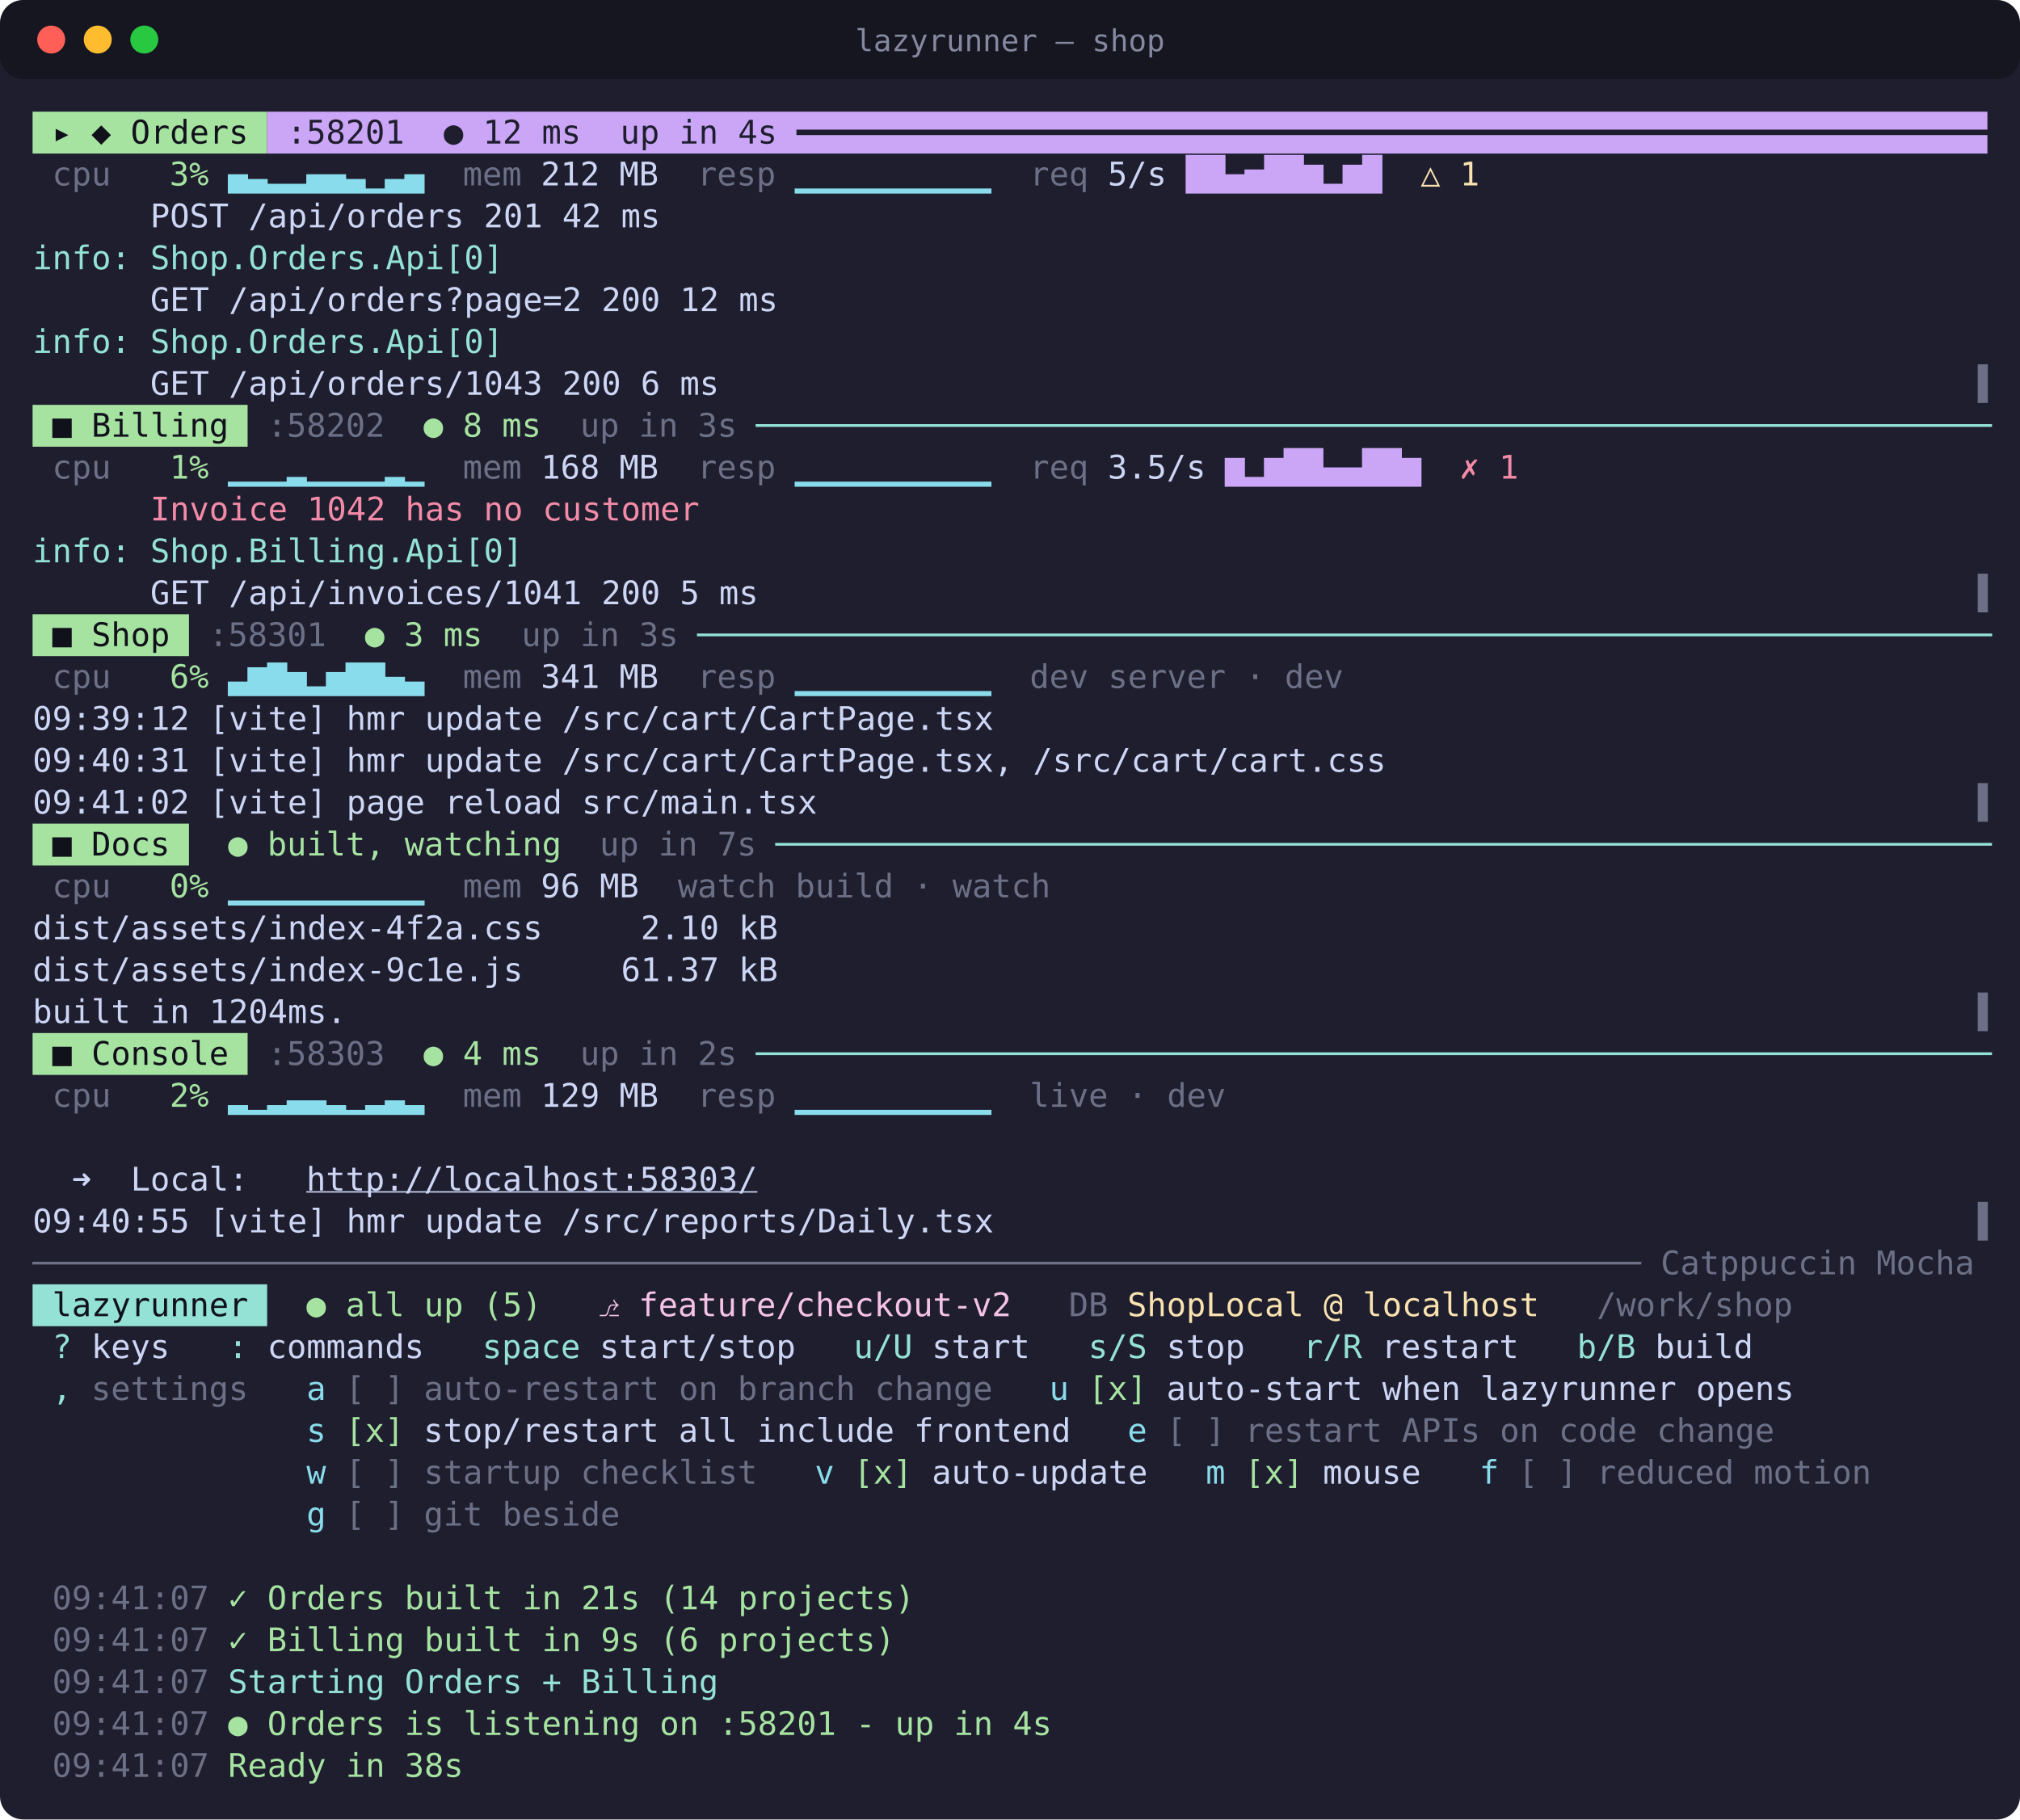
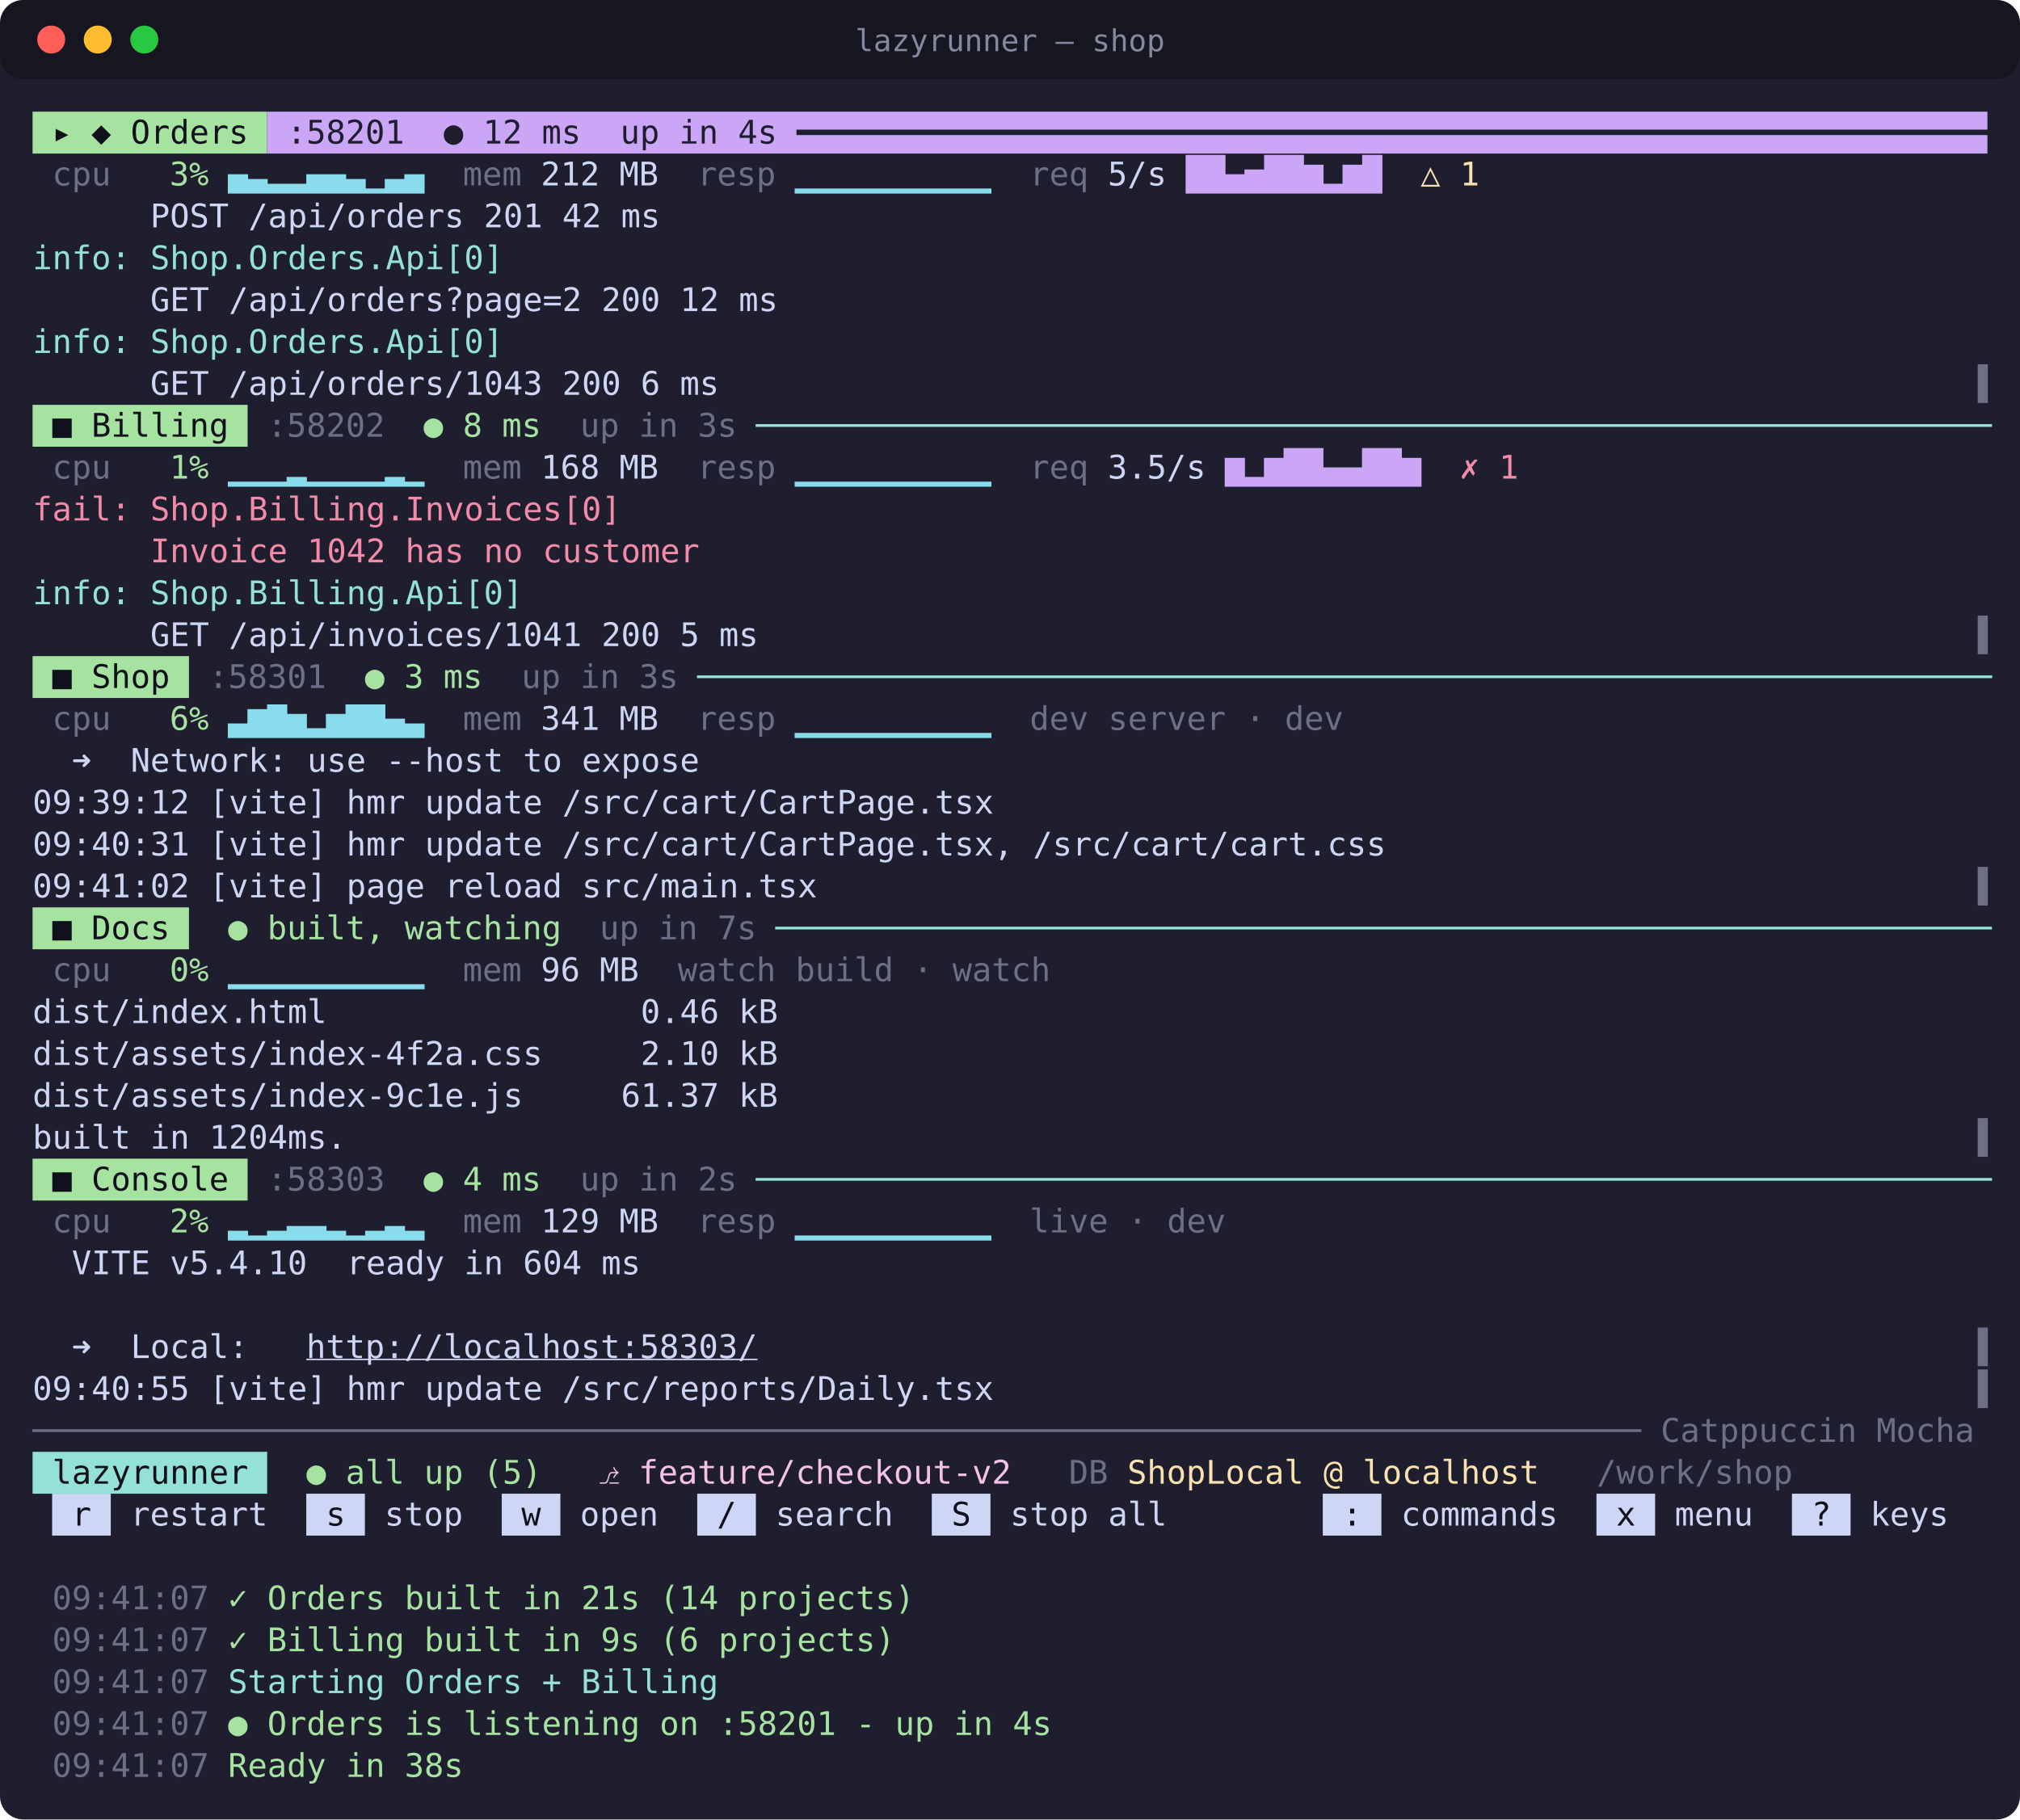
<svg xmlns="http://www.w3.org/2000/svg" width="868" height="782" viewBox="0 0 868 782" font-family="'Cascadia Mono', 'Cascadia Code', Consolas, 'DejaVu Sans Mono', Menlo, monospace" font-size="14">
  <rect width="100%" height="100%" rx="10" fill="#1e1e2e" />
  <rect width="100%" height="34" rx="10" fill="#000000" fill-opacity="0.28" />
  <circle cx="22" cy="17" r="6" fill="#ff5f57" />
  <circle cx="42" cy="17" r="6" fill="#febc2e" />
  <circle cx="62" cy="17" r="6" fill="#28c840" />
  <text x="434" y="22" fill="#cdd6f4" fill-opacity="0.6" font-size="13" text-anchor="middle">lazyrunner — shop</text>
  <rect x="14.0" y="48.0" width="100.8" height="18" fill="#a6e3a1" />
  <rect x="114.8" y="48.0" width="739.2" height="18" fill="#cba6f7" />
  <text x="14.0" y="61.7" fill="#11111b" textLength="100.8" lengthAdjust="spacingAndGlyphs" xml:space="preserve"> ▸ ◆ Orders </text>
  <text x="114.8" y="61.7" fill="#1e1e2e" textLength="739.2" lengthAdjust="spacingAndGlyphs" xml:space="preserve"> :58201  ● 12 ms  up in 4s ━━━━━━━━━━━━━━━━━━━━━━━━━━━━━━━━━━━━━━━━━━━━━━━━━━━━━━━━━━━━━</text>
  <text x="22.4" y="79.7" fill="#6c7086" textLength="33.6" lengthAdjust="spacingAndGlyphs" xml:space="preserve">cpu </text>
  <text x="56.0" y="79.7" fill="#a6e3a1" textLength="33.6" lengthAdjust="spacingAndGlyphs" xml:space="preserve">  3%</text>
  <text x="89.6" y="79.7" fill="#89dceb" textLength="92.4" lengthAdjust="spacingAndGlyphs" xml:space="preserve"> ▄▃▂▂▄▄▃▁▃▄</text>
  <text x="182.0" y="79.7" fill="#6c7086" textLength="50.4" lengthAdjust="spacingAndGlyphs" xml:space="preserve">  mem </text>
  <text x="232.4" y="79.7" fill="#cdd6f4" textLength="50.4" lengthAdjust="spacingAndGlyphs" xml:space="preserve">212 MB</text>
  <text x="282.8" y="79.7" fill="#6c7086" textLength="58.8" lengthAdjust="spacingAndGlyphs" xml:space="preserve">  resp </text>
  <text x="341.6" y="79.7" fill="#89dceb" textLength="84.0" lengthAdjust="spacingAndGlyphs" xml:space="preserve">▁▁▁▁▁▁▁▁▁▁</text>
  <text x="425.6" y="79.7" fill="#6c7086" textLength="50.4" lengthAdjust="spacingAndGlyphs" xml:space="preserve">  req </text>
  <text x="476.0" y="79.7" fill="#cdd6f4" textLength="33.6" lengthAdjust="spacingAndGlyphs" xml:space="preserve">5/s </text>
  <text x="509.6" y="79.7" fill="#cba6f7" textLength="84.0" lengthAdjust="spacingAndGlyphs" xml:space="preserve">██▄▅██▆▂▆█</text>
  <text x="593.6" y="79.7" fill="#f9e2af" textLength="42.0" lengthAdjust="spacingAndGlyphs" xml:space="preserve">  △ 1</text>
  <text x="14.0" y="97.7" fill="#cdd6f4" textLength="840.0" lengthAdjust="spacingAndGlyphs" xml:space="preserve">      POST /api/orders 201 42 ms                                                                    </text>
  <text x="14.0" y="115.7" fill="#94e2d5" textLength="201.6" lengthAdjust="spacingAndGlyphs" xml:space="preserve">info: Shop.Orders.Api[0]</text>
  <text x="14.0" y="133.7" fill="#cdd6f4" textLength="840.0" lengthAdjust="spacingAndGlyphs" xml:space="preserve">      GET /api/orders?page=2 200 12 ms                                                              </text>
  <text x="14.0" y="151.7" fill="#94e2d5" textLength="201.6" lengthAdjust="spacingAndGlyphs" xml:space="preserve">info: Shop.Orders.Api[0]</text>
  <text x="14.0" y="169.7" fill="#cdd6f4" textLength="831.6" lengthAdjust="spacingAndGlyphs" xml:space="preserve">      GET /api/orders/1043 200 6 ms                                                                </text>
  <text x="845.6" y="169.7" fill="#6c7086" textLength="8.4" lengthAdjust="spacingAndGlyphs" xml:space="preserve">▐</text>
  <rect x="14.0" y="174.0" width="92.4" height="18" fill="#a6e3a1" />
  <text x="14.0" y="187.7" fill="#11111b" textLength="92.4" lengthAdjust="spacingAndGlyphs" xml:space="preserve"> ■ Billing </text>
  <text x="106.4" y="187.7" fill="#6c7086" textLength="75.6" lengthAdjust="spacingAndGlyphs" xml:space="preserve"> :58202  </text>
  <text x="182.0" y="187.7" fill="#a6e3a1" textLength="50.4" lengthAdjust="spacingAndGlyphs" xml:space="preserve">● 8 ms</text>
  <text x="232.4" y="187.7" fill="#6c7086" textLength="84.0" lengthAdjust="spacingAndGlyphs" xml:space="preserve">  up in 3s</text>
  <text x="316.4" y="187.7" fill="#94e2d5" textLength="537.6" lengthAdjust="spacingAndGlyphs" xml:space="preserve"> ───────────────────────────────────────────────────────────────</text>
  <text x="22.4" y="205.7" fill="#6c7086" textLength="33.6" lengthAdjust="spacingAndGlyphs" xml:space="preserve">cpu </text>
  <text x="56.0" y="205.7" fill="#a6e3a1" textLength="33.6" lengthAdjust="spacingAndGlyphs" xml:space="preserve">  1%</text>
  <text x="89.6" y="205.7" fill="#89dceb" textLength="92.4" lengthAdjust="spacingAndGlyphs" xml:space="preserve"> ▁▁▁▂▁▁▁▁▂▁</text>
  <text x="182.0" y="205.7" fill="#6c7086" textLength="50.4" lengthAdjust="spacingAndGlyphs" xml:space="preserve">  mem </text>
  <text x="232.4" y="205.7" fill="#cdd6f4" textLength="50.4" lengthAdjust="spacingAndGlyphs" xml:space="preserve">168 MB</text>
  <text x="282.8" y="205.7" fill="#6c7086" textLength="58.8" lengthAdjust="spacingAndGlyphs" xml:space="preserve">  resp </text>
  <text x="341.6" y="205.7" fill="#89dceb" textLength="84.0" lengthAdjust="spacingAndGlyphs" xml:space="preserve">▁▁▁▁▁▁▁▁▁▁</text>
  <text x="425.6" y="205.7" fill="#6c7086" textLength="50.4" lengthAdjust="spacingAndGlyphs" xml:space="preserve">  req </text>
  <text x="476.0" y="205.7" fill="#cdd6f4" textLength="50.4" lengthAdjust="spacingAndGlyphs" xml:space="preserve">3.5/s </text>
  <text x="526.4" y="205.7" fill="#cba6f7" textLength="84.0" lengthAdjust="spacingAndGlyphs" xml:space="preserve">▆▂▆██▄▄██▆</text>
  <text x="610.4" y="205.7" fill="#f38ba8" textLength="42.0" lengthAdjust="spacingAndGlyphs" xml:space="preserve">  ✗ 1</text>
-   <text x="14.0" y="223.7" fill="#f38ba8" textLength="285.6" lengthAdjust="spacingAndGlyphs" xml:space="preserve">      Invoice 1042 has no customer</text>
-   <text x="14.0" y="241.7" fill="#94e2d5" textLength="210.0" lengthAdjust="spacingAndGlyphs" xml:space="preserve">info: Shop.Billing.Api[0]</text>
-   <text x="14.0" y="259.7" fill="#cdd6f4" textLength="831.6" lengthAdjust="spacingAndGlyphs" xml:space="preserve">      GET /api/invoices/1041 200 5 ms                                                              </text>
-   <text x="845.6" y="259.7" fill="#6c7086" textLength="8.4" lengthAdjust="spacingAndGlyphs" xml:space="preserve">▐</text>
-   <rect x="14.0" y="264.0" width="67.2" height="18" fill="#a6e3a1" />
-   <text x="14.0" y="277.7" fill="#11111b" textLength="67.2" lengthAdjust="spacingAndGlyphs" xml:space="preserve"> ■ Shop </text>
-   <text x="81.2" y="277.7" fill="#6c7086" textLength="75.6" lengthAdjust="spacingAndGlyphs" xml:space="preserve"> :58301  </text>
-   <text x="156.8" y="277.7" fill="#a6e3a1" textLength="50.4" lengthAdjust="spacingAndGlyphs" xml:space="preserve">● 3 ms</text>
-   <text x="207.2" y="277.7" fill="#6c7086" textLength="84.0" lengthAdjust="spacingAndGlyphs" xml:space="preserve">  up in 3s</text>
-   <text x="291.2" y="277.7" fill="#94e2d5" textLength="562.8" lengthAdjust="spacingAndGlyphs" xml:space="preserve"> ──────────────────────────────────────────────────────────────────</text>
-   <text x="22.4" y="295.7" fill="#6c7086" textLength="33.6" lengthAdjust="spacingAndGlyphs" xml:space="preserve">cpu </text>
-   <text x="56.0" y="295.7" fill="#a6e3a1" textLength="33.6" lengthAdjust="spacingAndGlyphs" xml:space="preserve">  6%</text>
-   <text x="89.6" y="295.7" fill="#89dceb" textLength="92.4" lengthAdjust="spacingAndGlyphs" xml:space="preserve"> ▃▆▇▅▂▅▇▇▄▃</text>
-   <text x="182.0" y="295.7" fill="#6c7086" textLength="50.4" lengthAdjust="spacingAndGlyphs" xml:space="preserve">  mem </text>
-   <text x="232.4" y="295.7" fill="#cdd6f4" textLength="50.4" lengthAdjust="spacingAndGlyphs" xml:space="preserve">341 MB</text>
-   <text x="282.8" y="295.7" fill="#6c7086" textLength="58.8" lengthAdjust="spacingAndGlyphs" xml:space="preserve">  resp </text>
-   <text x="341.6" y="295.7" fill="#89dceb" textLength="84.0" lengthAdjust="spacingAndGlyphs" xml:space="preserve">▁▁▁▁▁▁▁▁▁▁</text>
-   <text x="425.6" y="295.7" fill="#6c7086" textLength="151.2" lengthAdjust="spacingAndGlyphs" xml:space="preserve">  dev server · dev</text>
-   <text x="14.0" y="313.7" fill="#cdd6f4" textLength="840.0" lengthAdjust="spacingAndGlyphs" xml:space="preserve">09:39:12 [vite] hmr update /src/cart/CartPage.tsx                                                   </text>
-   <text x="14.0" y="331.7" fill="#cdd6f4" textLength="840.0" lengthAdjust="spacingAndGlyphs" xml:space="preserve">09:40:31 [vite] hmr update /src/cart/CartPage.tsx, /src/cart/cart.css                               </text>
-   <text x="14.0" y="349.7" fill="#cdd6f4" textLength="831.6" lengthAdjust="spacingAndGlyphs" xml:space="preserve">09:41:02 [vite] page reload src/main.tsx                                                           </text>
-   <text x="845.6" y="349.7" fill="#6c7086" textLength="8.4" lengthAdjust="spacingAndGlyphs" xml:space="preserve">▐</text>
-   <rect x="14.0" y="354.0" width="67.2" height="18" fill="#a6e3a1" />
-   <text x="14.0" y="367.7" fill="#11111b" textLength="67.2" lengthAdjust="spacingAndGlyphs" xml:space="preserve"> ■ Docs </text>
-   <text x="98.0" y="367.7" fill="#a6e3a1" textLength="142.8" lengthAdjust="spacingAndGlyphs" xml:space="preserve">● built, watching</text>
-   <text x="240.8" y="367.7" fill="#6c7086" textLength="84.0" lengthAdjust="spacingAndGlyphs" xml:space="preserve">  up in 7s</text>
-   <text x="324.8" y="367.7" fill="#94e2d5" textLength="529.2" lengthAdjust="spacingAndGlyphs" xml:space="preserve"> ──────────────────────────────────────────────────────────────</text>
-   <text x="22.4" y="385.7" fill="#6c7086" textLength="33.6" lengthAdjust="spacingAndGlyphs" xml:space="preserve">cpu </text>
-   <text x="56.0" y="385.7" fill="#a6e3a1" textLength="33.6" lengthAdjust="spacingAndGlyphs" xml:space="preserve">  0%</text>
-   <text x="89.6" y="385.7" fill="#89dceb" textLength="92.4" lengthAdjust="spacingAndGlyphs" xml:space="preserve"> ▁▁▁▁▁▁▁▁▁▁</text>
-   <text x="182.0" y="385.7" fill="#6c7086" textLength="50.4" lengthAdjust="spacingAndGlyphs" xml:space="preserve">  mem </text>
-   <text x="232.4" y="385.7" fill="#cdd6f4" textLength="42.0" lengthAdjust="spacingAndGlyphs" xml:space="preserve">96 MB</text>
-   <text x="274.4" y="385.7" fill="#6c7086" textLength="176.4" lengthAdjust="spacingAndGlyphs" xml:space="preserve">  watch build · watch</text>
-   <text x="14.0" y="403.7" fill="#cdd6f4" textLength="840.0" lengthAdjust="spacingAndGlyphs" xml:space="preserve">dist/assets/index-4f2a.css     2.10 kB                                                              </text>
-   <text x="14.0" y="421.7" fill="#cdd6f4" textLength="840.0" lengthAdjust="spacingAndGlyphs" xml:space="preserve">dist/assets/index-9c1e.js     61.37 kB                                                              </text>
-   <text x="14.0" y="439.7" fill="#cdd6f4" textLength="831.6" lengthAdjust="spacingAndGlyphs" xml:space="preserve">built in 1204ms.                                                                                   </text>
-   <text x="845.6" y="439.7" fill="#6c7086" textLength="8.4" lengthAdjust="spacingAndGlyphs" xml:space="preserve">▐</text>
-   <rect x="14.0" y="444.0" width="92.4" height="18" fill="#a6e3a1" />
-   <text x="14.0" y="457.7" fill="#11111b" textLength="92.4" lengthAdjust="spacingAndGlyphs" xml:space="preserve"> ■ Console </text>
-   <text x="106.4" y="457.7" fill="#6c7086" textLength="75.6" lengthAdjust="spacingAndGlyphs" xml:space="preserve"> :58303  </text>
-   <text x="182.0" y="457.7" fill="#a6e3a1" textLength="50.4" lengthAdjust="spacingAndGlyphs" xml:space="preserve">● 4 ms</text>
-   <text x="232.4" y="457.7" fill="#6c7086" textLength="84.0" lengthAdjust="spacingAndGlyphs" xml:space="preserve">  up in 2s</text>
-   <text x="316.4" y="457.7" fill="#94e2d5" textLength="537.6" lengthAdjust="spacingAndGlyphs" xml:space="preserve"> ───────────────────────────────────────────────────────────────</text>
-   <text x="22.4" y="475.7" fill="#6c7086" textLength="33.6" lengthAdjust="spacingAndGlyphs" xml:space="preserve">cpu </text>
-   <text x="56.0" y="475.7" fill="#a6e3a1" textLength="33.6" lengthAdjust="spacingAndGlyphs" xml:space="preserve">  2%</text>
-   <text x="89.6" y="475.7" fill="#89dceb" textLength="92.4" lengthAdjust="spacingAndGlyphs" xml:space="preserve"> ▂▁▂▃▃▂▁▂▃▂</text>
-   <text x="182.0" y="475.7" fill="#6c7086" textLength="50.4" lengthAdjust="spacingAndGlyphs" xml:space="preserve">  mem </text>
-   <text x="232.4" y="475.7" fill="#cdd6f4" textLength="50.4" lengthAdjust="spacingAndGlyphs" xml:space="preserve">129 MB</text>
-   <text x="282.8" y="475.7" fill="#6c7086" textLength="58.8" lengthAdjust="spacingAndGlyphs" xml:space="preserve">  resp </text>
-   <text x="341.6" y="475.7" fill="#89dceb" textLength="84.0" lengthAdjust="spacingAndGlyphs" xml:space="preserve">▁▁▁▁▁▁▁▁▁▁</text>
-   <text x="425.6" y="475.7" fill="#6c7086" textLength="100.8" lengthAdjust="spacingAndGlyphs" xml:space="preserve">  live · dev</text>
-   <text x="14.0" y="511.7" fill="#cdd6f4" textLength="117.6" lengthAdjust="spacingAndGlyphs" xml:space="preserve">  ➜  Local:   </text>
-   <text x="131.6" y="511.7" fill="#cdd6f4" textLength="193.2" lengthAdjust="spacingAndGlyphs" text-decoration="underline" xml:space="preserve">http://localhost:58303/</text>
-   <text x="14.0" y="529.7" fill="#cdd6f4" textLength="831.6" lengthAdjust="spacingAndGlyphs" xml:space="preserve">09:40:55 [vite] hmr update /src/reports/Daily.tsx                                                  </text>
-   <text x="845.6" y="529.7" fill="#6c7086" textLength="8.4" lengthAdjust="spacingAndGlyphs" xml:space="preserve">▐</text>
-   <text x="14.0" y="547.7" fill="#6c7086" textLength="840.0" lengthAdjust="spacingAndGlyphs" xml:space="preserve">────────────────────────────────────────────────────────────────────────────────── Catppuccin Mocha </text>
-   <rect x="14.0" y="552.0" width="100.8" height="18" fill="#94e2d5" />
-   <text x="14.0" y="565.7" fill="#11111b" textLength="100.8" lengthAdjust="spacingAndGlyphs" xml:space="preserve"> lazyrunner </text>
-   <text x="114.8" y="565.7" fill="#a6e3a1" textLength="117.6" lengthAdjust="spacingAndGlyphs" xml:space="preserve">  ● all up (5)</text>
-   <text x="232.4" y="565.7" fill="#f5c2e7" textLength="201.6" lengthAdjust="spacingAndGlyphs" xml:space="preserve">   ⎇ feature/checkout-v2</text>
-   <text x="434.0" y="565.7" fill="#6c7086" textLength="50.4" lengthAdjust="spacingAndGlyphs" xml:space="preserve">   DB </text>
-   <text x="484.4" y="565.7" fill="#f9e2af" textLength="176.4" lengthAdjust="spacingAndGlyphs" xml:space="preserve">ShopLocal @ localhost</text>
-   <text x="660.8" y="565.7" fill="#6c7086" textLength="109.2" lengthAdjust="spacingAndGlyphs" xml:space="preserve">   /work/shop</text>
-   <text x="14.0" y="583.7" fill="#94e2d5" textLength="16.8" lengthAdjust="spacingAndGlyphs" xml:space="preserve"> ?</text>
-   <text x="30.8" y="583.7" fill="#cdd6f4" textLength="58.8" lengthAdjust="spacingAndGlyphs" xml:space="preserve"> keys  </text>
-   <text x="89.6" y="583.7" fill="#94e2d5" textLength="16.8" lengthAdjust="spacingAndGlyphs" xml:space="preserve"> :</text>
-   <text x="106.4" y="583.7" fill="#cdd6f4" textLength="92.4" lengthAdjust="spacingAndGlyphs" xml:space="preserve"> commands  </text>
-   <text x="198.8" y="583.7" fill="#94e2d5" textLength="50.4" lengthAdjust="spacingAndGlyphs" xml:space="preserve"> space</text>
-   <text x="249.2" y="583.7" fill="#cdd6f4" textLength="109.2" lengthAdjust="spacingAndGlyphs" xml:space="preserve"> start/stop  </text>
-   <text x="358.4" y="583.7" fill="#94e2d5" textLength="33.6" lengthAdjust="spacingAndGlyphs" xml:space="preserve"> u/U</text>
-   <text x="392.0" y="583.7" fill="#cdd6f4" textLength="67.2" lengthAdjust="spacingAndGlyphs" xml:space="preserve"> start  </text>
-   <text x="459.2" y="583.7" fill="#94e2d5" textLength="33.6" lengthAdjust="spacingAndGlyphs" xml:space="preserve"> s/S</text>
-   <text x="492.8" y="583.7" fill="#cdd6f4" textLength="58.8" lengthAdjust="spacingAndGlyphs" xml:space="preserve"> stop  </text>
-   <text x="551.6" y="583.7" fill="#94e2d5" textLength="33.6" lengthAdjust="spacingAndGlyphs" xml:space="preserve"> r/R</text>
-   <text x="585.2" y="583.7" fill="#cdd6f4" textLength="84.0" lengthAdjust="spacingAndGlyphs" xml:space="preserve"> restart  </text>
-   <text x="669.2" y="583.7" fill="#94e2d5" textLength="33.6" lengthAdjust="spacingAndGlyphs" xml:space="preserve"> b/B</text>
-   <text x="702.8" y="583.7" fill="#cdd6f4" textLength="151.2" lengthAdjust="spacingAndGlyphs" xml:space="preserve"> build            </text>
-   <text x="14.0" y="601.7" fill="#94e2d5" textLength="16.8" lengthAdjust="spacingAndGlyphs" xml:space="preserve"> ,</text>
-   <text x="30.8" y="601.7" fill="#6c7086" textLength="75.6" lengthAdjust="spacingAndGlyphs" xml:space="preserve"> settings</text>
-   <text x="106.4" y="601.7" fill="#89dceb" textLength="42.0" lengthAdjust="spacingAndGlyphs" xml:space="preserve">   a </text>
-   <text x="148.4" y="601.7" fill="#6c7086" textLength="277.2" lengthAdjust="spacingAndGlyphs" xml:space="preserve">[ ] auto-restart on branch change</text>
-   <text x="425.6" y="601.7" fill="#89dceb" textLength="42.0" lengthAdjust="spacingAndGlyphs" xml:space="preserve">   u </text>
-   <text x="467.6" y="601.7" fill="#a6e3a1" textLength="25.2" lengthAdjust="spacingAndGlyphs" xml:space="preserve">[x]</text>
-   <text x="492.8" y="601.7" fill="#cdd6f4" textLength="361.2" lengthAdjust="spacingAndGlyphs" xml:space="preserve"> auto-start when lazyrunner opens          </text>
-   <text x="106.4" y="619.7" fill="#89dceb" textLength="42.0" lengthAdjust="spacingAndGlyphs" xml:space="preserve">   s </text>
-   <text x="148.4" y="619.7" fill="#a6e3a1" textLength="25.2" lengthAdjust="spacingAndGlyphs" xml:space="preserve">[x]</text>
-   <text x="173.6" y="619.7" fill="#cdd6f4" textLength="285.6" lengthAdjust="spacingAndGlyphs" xml:space="preserve"> stop/restart all include frontend</text>
-   <text x="459.2" y="619.7" fill="#89dceb" textLength="42.0" lengthAdjust="spacingAndGlyphs" xml:space="preserve">   e </text>
-   <text x="501.2" y="619.7" fill="#6c7086" textLength="260.4" lengthAdjust="spacingAndGlyphs" xml:space="preserve">[ ] restart APIs on code change</text>
-   <text x="106.4" y="637.7" fill="#89dceb" textLength="42.0" lengthAdjust="spacingAndGlyphs" xml:space="preserve">   w </text>
-   <text x="148.4" y="637.7" fill="#6c7086" textLength="176.4" lengthAdjust="spacingAndGlyphs" xml:space="preserve">[ ] startup checklist</text>
-   <text x="324.8" y="637.7" fill="#89dceb" textLength="42.0" lengthAdjust="spacingAndGlyphs" xml:space="preserve">   v </text>
-   <text x="366.8" y="637.7" fill="#a6e3a1" textLength="25.2" lengthAdjust="spacingAndGlyphs" xml:space="preserve">[x]</text>
-   <text x="392.0" y="637.7" fill="#cdd6f4" textLength="100.8" lengthAdjust="spacingAndGlyphs" xml:space="preserve"> auto-update</text>
-   <text x="492.8" y="637.7" fill="#89dceb" textLength="42.0" lengthAdjust="spacingAndGlyphs" xml:space="preserve">   m </text>
-   <text x="534.8" y="637.7" fill="#a6e3a1" textLength="25.2" lengthAdjust="spacingAndGlyphs" xml:space="preserve">[x]</text>
-   <text x="560.0" y="637.7" fill="#cdd6f4" textLength="50.4" lengthAdjust="spacingAndGlyphs" xml:space="preserve"> mouse</text>
-   <text x="610.4" y="637.7" fill="#89dceb" textLength="42.0" lengthAdjust="spacingAndGlyphs" xml:space="preserve">   f </text>
-   <text x="652.4" y="637.7" fill="#6c7086" textLength="151.2" lengthAdjust="spacingAndGlyphs" xml:space="preserve">[ ] reduced motion</text>
-   <text x="106.4" y="655.7" fill="#89dceb" textLength="42.0" lengthAdjust="spacingAndGlyphs" xml:space="preserve">   g </text>
-   <text x="148.4" y="655.7" fill="#6c7086" textLength="117.6" lengthAdjust="spacingAndGlyphs" xml:space="preserve">[ ] git beside</text>
+   <text x="14.0" y="223.7" fill="#f38ba8" textLength="252.0" lengthAdjust="spacingAndGlyphs" xml:space="preserve">fail: Shop.Billing.Invoices[0]</text>
+   <text x="14.0" y="241.7" fill="#f38ba8" textLength="285.6" lengthAdjust="spacingAndGlyphs" xml:space="preserve">      Invoice 1042 has no customer</text>
+   <text x="14.0" y="259.7" fill="#94e2d5" textLength="210.0" lengthAdjust="spacingAndGlyphs" xml:space="preserve">info: Shop.Billing.Api[0]</text>
+   <text x="14.0" y="277.7" fill="#cdd6f4" textLength="831.6" lengthAdjust="spacingAndGlyphs" xml:space="preserve">      GET /api/invoices/1041 200 5 ms                                                              </text>
+   <text x="845.6" y="277.7" fill="#6c7086" textLength="8.4" lengthAdjust="spacingAndGlyphs" xml:space="preserve">▐</text>
+   <rect x="14.0" y="282.0" width="67.2" height="18" fill="#a6e3a1" />
+   <text x="14.0" y="295.7" fill="#11111b" textLength="67.2" lengthAdjust="spacingAndGlyphs" xml:space="preserve"> ■ Shop </text>
+   <text x="81.2" y="295.7" fill="#6c7086" textLength="75.6" lengthAdjust="spacingAndGlyphs" xml:space="preserve"> :58301  </text>
+   <text x="156.8" y="295.7" fill="#a6e3a1" textLength="50.4" lengthAdjust="spacingAndGlyphs" xml:space="preserve">● 3 ms</text>
+   <text x="207.2" y="295.7" fill="#6c7086" textLength="84.0" lengthAdjust="spacingAndGlyphs" xml:space="preserve">  up in 3s</text>
+   <text x="291.2" y="295.7" fill="#94e2d5" textLength="562.8" lengthAdjust="spacingAndGlyphs" xml:space="preserve"> ──────────────────────────────────────────────────────────────────</text>
+   <text x="22.4" y="313.7" fill="#6c7086" textLength="33.6" lengthAdjust="spacingAndGlyphs" xml:space="preserve">cpu </text>
+   <text x="56.0" y="313.7" fill="#a6e3a1" textLength="33.6" lengthAdjust="spacingAndGlyphs" xml:space="preserve">  6%</text>
+   <text x="89.6" y="313.7" fill="#89dceb" textLength="92.4" lengthAdjust="spacingAndGlyphs" xml:space="preserve"> ▃▆▇▅▂▅▇▇▄▃</text>
+   <text x="182.0" y="313.7" fill="#6c7086" textLength="50.4" lengthAdjust="spacingAndGlyphs" xml:space="preserve">  mem </text>
+   <text x="232.4" y="313.7" fill="#cdd6f4" textLength="50.4" lengthAdjust="spacingAndGlyphs" xml:space="preserve">341 MB</text>
+   <text x="282.8" y="313.7" fill="#6c7086" textLength="58.8" lengthAdjust="spacingAndGlyphs" xml:space="preserve">  resp </text>
+   <text x="341.6" y="313.7" fill="#89dceb" textLength="84.0" lengthAdjust="spacingAndGlyphs" xml:space="preserve">▁▁▁▁▁▁▁▁▁▁</text>
+   <text x="425.6" y="313.7" fill="#6c7086" textLength="151.2" lengthAdjust="spacingAndGlyphs" xml:space="preserve">  dev server · dev</text>
+   <text x="14.0" y="331.7" fill="#cdd6f4" textLength="840.0" lengthAdjust="spacingAndGlyphs" xml:space="preserve">  ➜  Network: use --host to expose                                                                  </text>
+   <text x="14.0" y="349.7" fill="#cdd6f4" textLength="840.0" lengthAdjust="spacingAndGlyphs" xml:space="preserve">09:39:12 [vite] hmr update /src/cart/CartPage.tsx                                                   </text>
+   <text x="14.0" y="367.7" fill="#cdd6f4" textLength="840.0" lengthAdjust="spacingAndGlyphs" xml:space="preserve">09:40:31 [vite] hmr update /src/cart/CartPage.tsx, /src/cart/cart.css                               </text>
+   <text x="14.0" y="385.7" fill="#cdd6f4" textLength="831.6" lengthAdjust="spacingAndGlyphs" xml:space="preserve">09:41:02 [vite] page reload src/main.tsx                                                           </text>
+   <text x="845.6" y="385.7" fill="#6c7086" textLength="8.4" lengthAdjust="spacingAndGlyphs" xml:space="preserve">▐</text>
+   <rect x="14.0" y="390.0" width="67.2" height="18" fill="#a6e3a1" />
+   <text x="14.0" y="403.7" fill="#11111b" textLength="67.2" lengthAdjust="spacingAndGlyphs" xml:space="preserve"> ■ Docs </text>
+   <text x="98.0" y="403.7" fill="#a6e3a1" textLength="142.8" lengthAdjust="spacingAndGlyphs" xml:space="preserve">● built, watching</text>
+   <text x="240.8" y="403.7" fill="#6c7086" textLength="84.0" lengthAdjust="spacingAndGlyphs" xml:space="preserve">  up in 7s</text>
+   <text x="324.8" y="403.7" fill="#94e2d5" textLength="529.2" lengthAdjust="spacingAndGlyphs" xml:space="preserve"> ──────────────────────────────────────────────────────────────</text>
+   <text x="22.4" y="421.7" fill="#6c7086" textLength="33.6" lengthAdjust="spacingAndGlyphs" xml:space="preserve">cpu </text>
+   <text x="56.0" y="421.7" fill="#a6e3a1" textLength="33.6" lengthAdjust="spacingAndGlyphs" xml:space="preserve">  0%</text>
+   <text x="89.6" y="421.7" fill="#89dceb" textLength="92.4" lengthAdjust="spacingAndGlyphs" xml:space="preserve"> ▁▁▁▁▁▁▁▁▁▁</text>
+   <text x="182.0" y="421.7" fill="#6c7086" textLength="50.4" lengthAdjust="spacingAndGlyphs" xml:space="preserve">  mem </text>
+   <text x="232.4" y="421.7" fill="#cdd6f4" textLength="42.0" lengthAdjust="spacingAndGlyphs" xml:space="preserve">96 MB</text>
+   <text x="274.4" y="421.7" fill="#6c7086" textLength="176.4" lengthAdjust="spacingAndGlyphs" xml:space="preserve">  watch build · watch</text>
+   <text x="14.0" y="439.7" fill="#cdd6f4" textLength="840.0" lengthAdjust="spacingAndGlyphs" xml:space="preserve">dist/index.html                0.46 kB                                                              </text>
+   <text x="14.0" y="457.7" fill="#cdd6f4" textLength="840.0" lengthAdjust="spacingAndGlyphs" xml:space="preserve">dist/assets/index-4f2a.css     2.10 kB                                                              </text>
+   <text x="14.0" y="475.7" fill="#cdd6f4" textLength="840.0" lengthAdjust="spacingAndGlyphs" xml:space="preserve">dist/assets/index-9c1e.js     61.37 kB                                                              </text>
+   <text x="14.0" y="493.7" fill="#cdd6f4" textLength="831.6" lengthAdjust="spacingAndGlyphs" xml:space="preserve">built in 1204ms.                                                                                   </text>
+   <text x="845.6" y="493.7" fill="#6c7086" textLength="8.4" lengthAdjust="spacingAndGlyphs" xml:space="preserve">▐</text>
+   <rect x="14.0" y="498.0" width="92.4" height="18" fill="#a6e3a1" />
+   <text x="14.0" y="511.7" fill="#11111b" textLength="92.4" lengthAdjust="spacingAndGlyphs" xml:space="preserve"> ■ Console </text>
+   <text x="106.4" y="511.7" fill="#6c7086" textLength="75.6" lengthAdjust="spacingAndGlyphs" xml:space="preserve"> :58303  </text>
+   <text x="182.0" y="511.7" fill="#a6e3a1" textLength="50.4" lengthAdjust="spacingAndGlyphs" xml:space="preserve">● 4 ms</text>
+   <text x="232.4" y="511.7" fill="#6c7086" textLength="84.0" lengthAdjust="spacingAndGlyphs" xml:space="preserve">  up in 2s</text>
+   <text x="316.4" y="511.7" fill="#94e2d5" textLength="537.6" lengthAdjust="spacingAndGlyphs" xml:space="preserve"> ───────────────────────────────────────────────────────────────</text>
+   <text x="22.4" y="529.7" fill="#6c7086" textLength="33.6" lengthAdjust="spacingAndGlyphs" xml:space="preserve">cpu </text>
+   <text x="56.0" y="529.7" fill="#a6e3a1" textLength="33.6" lengthAdjust="spacingAndGlyphs" xml:space="preserve">  2%</text>
+   <text x="89.6" y="529.7" fill="#89dceb" textLength="92.4" lengthAdjust="spacingAndGlyphs" xml:space="preserve"> ▂▁▂▃▃▂▁▂▃▂</text>
+   <text x="182.0" y="529.7" fill="#6c7086" textLength="50.4" lengthAdjust="spacingAndGlyphs" xml:space="preserve">  mem </text>
+   <text x="232.4" y="529.7" fill="#cdd6f4" textLength="50.4" lengthAdjust="spacingAndGlyphs" xml:space="preserve">129 MB</text>
+   <text x="282.8" y="529.7" fill="#6c7086" textLength="58.8" lengthAdjust="spacingAndGlyphs" xml:space="preserve">  resp </text>
+   <text x="341.6" y="529.7" fill="#89dceb" textLength="84.0" lengthAdjust="spacingAndGlyphs" xml:space="preserve">▁▁▁▁▁▁▁▁▁▁</text>
+   <text x="425.6" y="529.7" fill="#6c7086" textLength="100.8" lengthAdjust="spacingAndGlyphs" xml:space="preserve">  live · dev</text>
+   <text x="14.0" y="547.7" fill="#cdd6f4" textLength="840.0" lengthAdjust="spacingAndGlyphs" xml:space="preserve">  VITE v5.4.10  ready in 604 ms                                                                     </text>
+   <text x="14.0" y="583.7" fill="#cdd6f4" textLength="117.6" lengthAdjust="spacingAndGlyphs" xml:space="preserve">  ➜  Local:   </text>
+   <text x="131.6" y="583.7" fill="#cdd6f4" textLength="193.2" lengthAdjust="spacingAndGlyphs" text-decoration="underline" xml:space="preserve">http://localhost:58303/</text>
+   <text x="845.6" y="583.7" fill="#6c7086" textLength="8.4" lengthAdjust="spacingAndGlyphs" xml:space="preserve">▐</text>
+   <text x="14.0" y="601.7" fill="#cdd6f4" textLength="831.6" lengthAdjust="spacingAndGlyphs" xml:space="preserve">09:40:55 [vite] hmr update /src/reports/Daily.tsx                                                  </text>
+   <text x="845.6" y="601.7" fill="#6c7086" textLength="8.4" lengthAdjust="spacingAndGlyphs" xml:space="preserve">▐</text>
+   <text x="14.0" y="619.7" fill="#6c7086" textLength="840.0" lengthAdjust="spacingAndGlyphs" xml:space="preserve">────────────────────────────────────────────────────────────────────────────────── Catppuccin Mocha </text>
+   <rect x="14.0" y="624.0" width="100.8" height="18" fill="#94e2d5" />
+   <text x="14.0" y="637.7" fill="#11111b" textLength="100.8" lengthAdjust="spacingAndGlyphs" xml:space="preserve"> lazyrunner </text>
+   <text x="114.8" y="637.7" fill="#a6e3a1" textLength="117.6" lengthAdjust="spacingAndGlyphs" xml:space="preserve">  ● all up (5)</text>
+   <text x="232.4" y="637.7" fill="#f5c2e7" textLength="201.6" lengthAdjust="spacingAndGlyphs" xml:space="preserve">   ⎇ feature/checkout-v2</text>
+   <text x="434.0" y="637.7" fill="#6c7086" textLength="50.4" lengthAdjust="spacingAndGlyphs" xml:space="preserve">   DB </text>
+   <text x="484.4" y="637.7" fill="#f9e2af" textLength="176.4" lengthAdjust="spacingAndGlyphs" xml:space="preserve">ShopLocal @ localhost</text>
+   <text x="660.8" y="637.7" fill="#6c7086" textLength="109.2" lengthAdjust="spacingAndGlyphs" xml:space="preserve">   /work/shop</text>
+   <rect x="22.4" y="642.0" width="25.2" height="18" fill="#cdd6f4" />
+   <rect x="131.6" y="642.0" width="25.2" height="18" fill="#cdd6f4" />
+   <rect x="215.6" y="642.0" width="25.2" height="18" fill="#cdd6f4" />
+   <rect x="299.6" y="642.0" width="25.2" height="18" fill="#cdd6f4" />
+   <rect x="400.4" y="642.0" width="25.2" height="18" fill="#cdd6f4" />
+   <rect x="568.4" y="642.0" width="25.2" height="18" fill="#cdd6f4" />
+   <rect x="686.0" y="642.0" width="25.2" height="18" fill="#cdd6f4" />
+   <rect x="770.0" y="642.0" width="25.2" height="18" fill="#cdd6f4" />
+   <text x="22.4" y="655.7" fill="#11111b" textLength="25.2" lengthAdjust="spacingAndGlyphs" xml:space="preserve"> r </text>
+   <text x="47.6" y="655.7" fill="#cdd6f4" textLength="84.0" lengthAdjust="spacingAndGlyphs" xml:space="preserve"> restart  </text>
+   <text x="131.6" y="655.7" fill="#11111b" textLength="25.2" lengthAdjust="spacingAndGlyphs" xml:space="preserve"> s </text>
+   <text x="156.8" y="655.7" fill="#cdd6f4" textLength="58.8" lengthAdjust="spacingAndGlyphs" xml:space="preserve"> stop  </text>
+   <text x="215.6" y="655.7" fill="#11111b" textLength="25.2" lengthAdjust="spacingAndGlyphs" xml:space="preserve"> w </text>
+   <text x="240.8" y="655.7" fill="#cdd6f4" textLength="58.8" lengthAdjust="spacingAndGlyphs" xml:space="preserve"> open  </text>
+   <text x="299.6" y="655.7" fill="#11111b" textLength="25.2" lengthAdjust="spacingAndGlyphs" xml:space="preserve"> / </text>
+   <text x="324.8" y="655.7" fill="#cdd6f4" textLength="75.6" lengthAdjust="spacingAndGlyphs" xml:space="preserve"> search  </text>
+   <text x="400.4" y="655.7" fill="#11111b" textLength="25.2" lengthAdjust="spacingAndGlyphs" xml:space="preserve"> S </text>
+   <text x="425.6" y="655.7" fill="#cdd6f4" textLength="142.8" lengthAdjust="spacingAndGlyphs" xml:space="preserve"> stop all        </text>
+   <text x="568.4" y="655.7" fill="#11111b" textLength="25.2" lengthAdjust="spacingAndGlyphs" xml:space="preserve"> : </text>
+   <text x="593.6" y="655.7" fill="#cdd6f4" textLength="92.4" lengthAdjust="spacingAndGlyphs" xml:space="preserve"> commands  </text>
+   <text x="686.0" y="655.7" fill="#11111b" textLength="25.2" lengthAdjust="spacingAndGlyphs" xml:space="preserve"> x </text>
+   <text x="711.2" y="655.7" fill="#cdd6f4" textLength="58.8" lengthAdjust="spacingAndGlyphs" xml:space="preserve"> menu  </text>
+   <text x="770.0" y="655.7" fill="#11111b" textLength="25.2" lengthAdjust="spacingAndGlyphs" xml:space="preserve"> ? </text>
+   <text x="795.2" y="655.7" fill="#cdd6f4" textLength="58.8" lengthAdjust="spacingAndGlyphs" xml:space="preserve"> keys  </text>
  <text x="14.0" y="691.7" fill="#6c7086" textLength="84.0" lengthAdjust="spacingAndGlyphs" xml:space="preserve"> 09:41:07 </text>
  <text x="98.0" y="691.7" fill="#a6e3a1" textLength="294.0" lengthAdjust="spacingAndGlyphs" xml:space="preserve">✓ Orders built in 21s (14 projects)</text>
  <text x="14.0" y="709.7" fill="#6c7086" textLength="84.0" lengthAdjust="spacingAndGlyphs" xml:space="preserve"> 09:41:07 </text>
  <text x="98.0" y="709.7" fill="#a6e3a1" textLength="285.6" lengthAdjust="spacingAndGlyphs" xml:space="preserve">✓ Billing built in 9s (6 projects)</text>
  <text x="14.0" y="727.7" fill="#6c7086" textLength="84.0" lengthAdjust="spacingAndGlyphs" xml:space="preserve"> 09:41:07 </text>
  <text x="98.0" y="727.7" fill="#94e2d5" textLength="210.0" lengthAdjust="spacingAndGlyphs" xml:space="preserve">Starting Orders + Billing</text>
  <text x="14.0" y="745.7" fill="#6c7086" textLength="84.0" lengthAdjust="spacingAndGlyphs" xml:space="preserve"> 09:41:07 </text>
  <text x="98.0" y="745.7" fill="#a6e3a1" textLength="352.8" lengthAdjust="spacingAndGlyphs" xml:space="preserve">● Orders is listening on :58201 - up in 4s</text>
  <text x="14.0" y="763.7" fill="#6c7086" textLength="84.0" lengthAdjust="spacingAndGlyphs" xml:space="preserve"> 09:41:07 </text>
  <text x="98.0" y="763.7" fill="#a6e3a1" textLength="100.8" lengthAdjust="spacingAndGlyphs" xml:space="preserve">Ready in 38s</text>
</svg>
